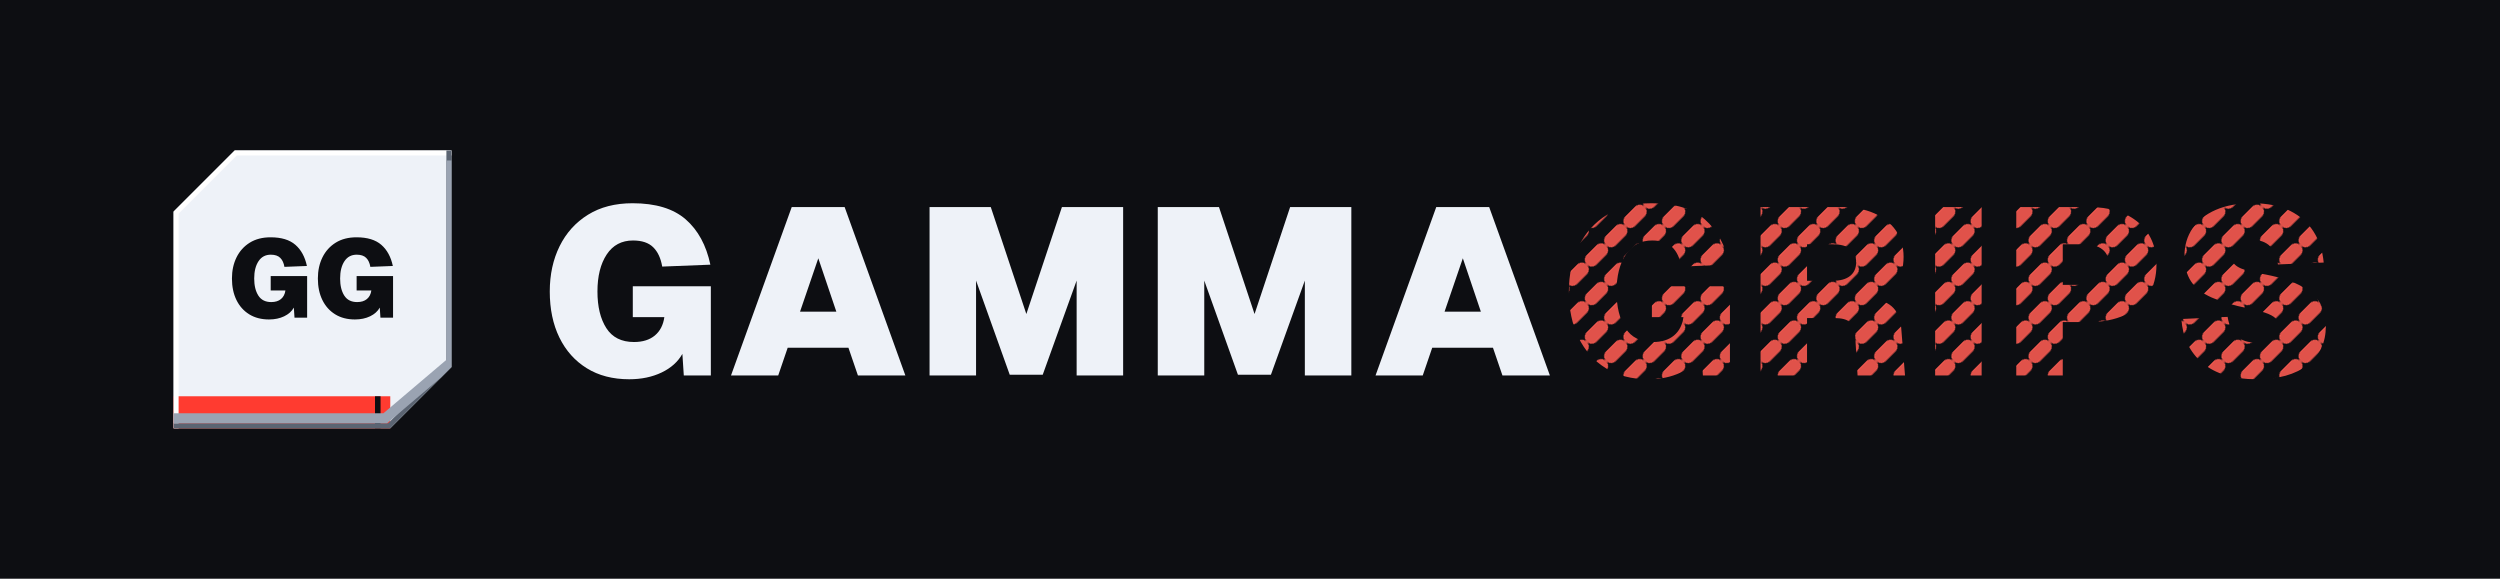
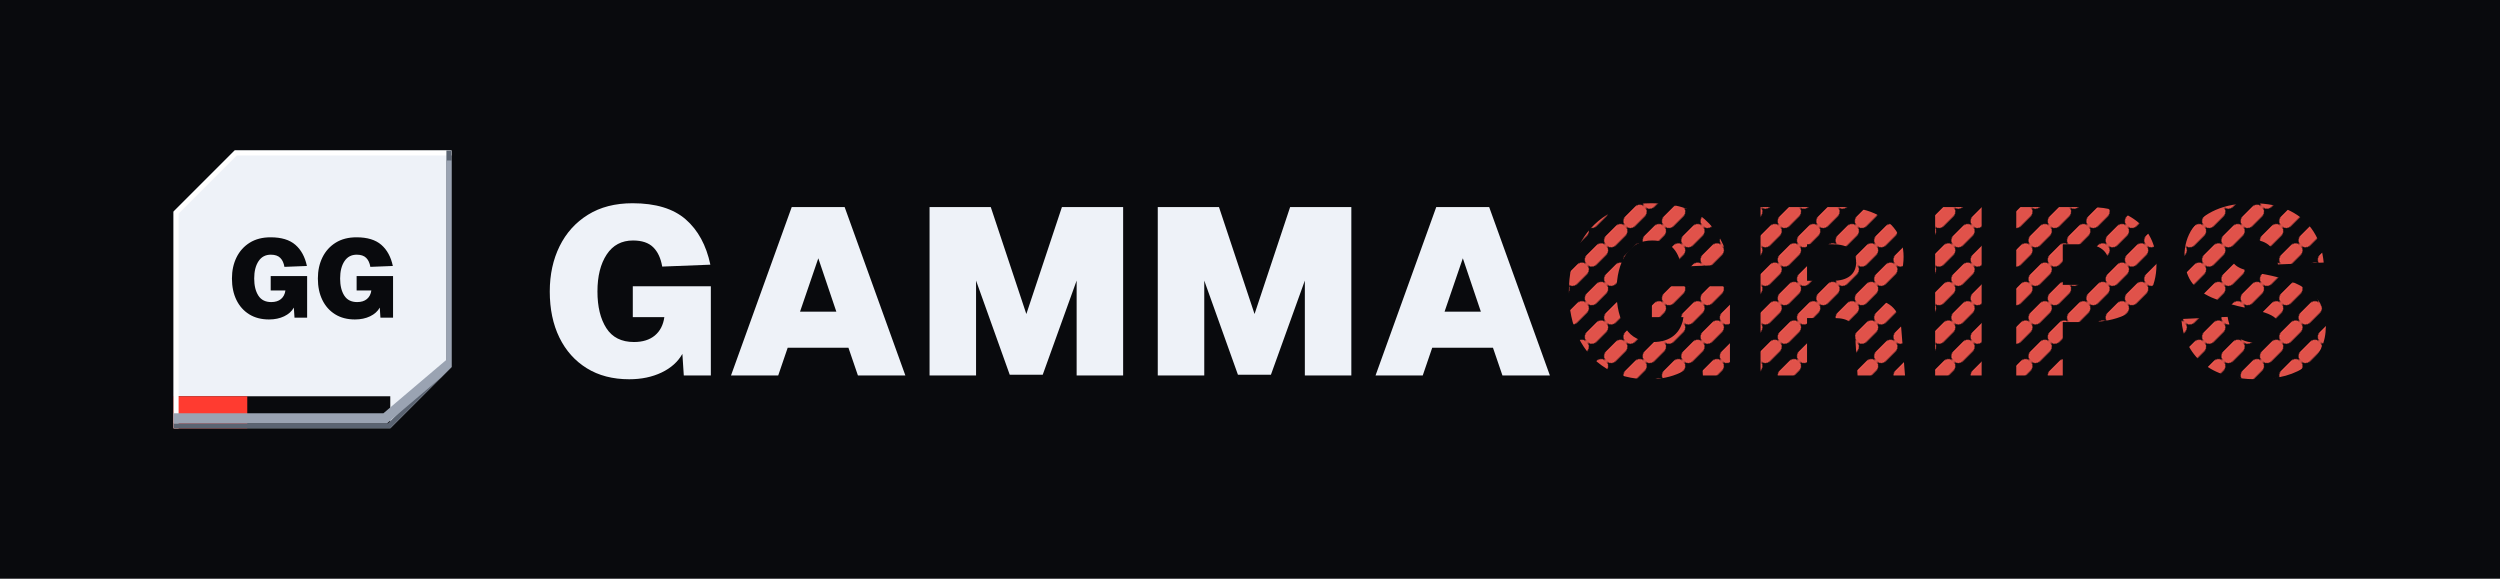
<svg xmlns="http://www.w3.org/2000/svg" viewBox="0 0 864 200">
-   <rect width="864" height="200" fill="#0d0e12" />
+   <rect width="864" height="200" fill="#090a0d" />
  <g transform="translate(60 52)">
    <defs>
      <clipPath id="kc-lkdk">
        <path d="M21.12 0H96V74.88L74.88 96H0V21.12Z" />
      </clipPath>
    </defs>
    <path d="M21.12 0H96V74.88L74.88 96H0V21.12Z" fill="#eef2f8" />
    <g clip-path="url(#kc-lkdk)">
-       <rect x="0" y="84.96" width="74.88" height="11.04" fill="#ff3b30" />
-       <rect x="69.6" y="84.96" width="1.92" height="11.04" fill="#0d0e12" />
+       <rect x="0" y="84.96" width="74.88" height="11.04" fill="#090a0d" />
+       <rect x="0" y="84.96" width="25.459" height="11.04" fill="#ff3b30" />
      <g fill="none" stroke-width="3.456">
        <path d="M0 96V21.12L21.12 0H96" stroke="#ffffff" />
        <path d="M96 0V74.88L74.88 96H0" stroke="#5b6472" />
        <path d="M96 3.456V73.152L73.152 92.544H0" stroke="#9aa3b2" />
      </g>
    </g>
    <g transform="translate(20.16 30.01056) scale(0.3826804)">
      <g transform="translate(-4 72.6)">
-         <path d="M37.5 1.6L37.5 1.6Q27.1 1.6 19.6 -3.05Q12.1 -7.7 8.05 -16Q4 -24.3 4 -35.4L4 -35.4Q4 -46.1 8.15 -54.5Q12.3 -62.9 20.1 -67.75Q27.9 -72.6 38.9 -72.6L38.9 -72.6Q53.5 -72.6 61.3 -65.8Q69.1 -59 71.7 -46.7L71.7 -46.7L51.4 -45.9Q50.5 -51.2 47.6 -54.05Q44.7 -56.9 39.1 -56.9L39.1 -56.9Q31.9 -56.9 28 -51Q24.1 -45.1 24.1 -35.4L24.1 -35.4Q24.1 -25.8 27.85 -19.95Q31.6 -14.1 39.5 -14.1L39.5 -14.1Q45 -14.1 48.3 -16.85Q51.6 -19.6 52.3 -24.6L52.3 -24.6L39 -24.6L39 -37.6L71.9 -37.6L71.9 0L60.5 0L59.9 -9.1Q57.1 -4.1 51.15 -1.25Q45.2 1.6 37.5 1.6" fill="#0d0e12" />
-         <path d="M115.1 1.6L115.1 1.6Q104.7 1.6 97.2 -3.05Q89.7 -7.7 85.65 -16Q81.6 -24.3 81.6 -35.4L81.6 -35.4Q81.6 -46.1 85.75 -54.5Q89.9 -62.9 97.7 -67.75Q105.5 -72.6 116.5 -72.6L116.5 -72.6Q131.1 -72.6 138.9 -65.8Q146.7 -59 149.3 -46.7L149.3 -46.7L129 -45.9Q128.1 -51.2 125.2 -54.05Q122.3 -56.9 116.7 -56.9L116.7 -56.9Q109.5 -56.9 105.6 -51Q101.7 -45.1 101.7 -35.4L101.7 -35.4Q101.7 -25.8 105.45 -19.95Q109.2 -14.1 117.1 -14.1L117.1 -14.1Q122.6 -14.1 125.9 -16.85Q129.2 -19.6 129.9 -24.6L129.9 -24.6L116.6 -24.6L116.6 -37.6L149.5 -37.6L149.5 0L138.1 0L137.5 -9.1Q134.7 -4.1 128.75 -1.25Q122.8 1.6 115.1 1.6" fill="#0d0e12" />
+         <path d="M37.5 1.6L37.5 1.6Q27.1 1.6 19.6 -3.05Q12.1 -7.7 8.05 -16Q4 -24.3 4 -35.4L4 -35.4Q4 -46.1 8.15 -54.5Q12.3 -62.9 20.1 -67.75Q27.9 -72.6 38.9 -72.6L38.9 -72.6Q53.5 -72.6 61.3 -65.8Q69.1 -59 71.7 -46.7L71.7 -46.7L51.4 -45.9Q50.5 -51.2 47.6 -54.05Q44.7 -56.9 39.1 -56.9L39.1 -56.9Q31.9 -56.9 28 -51Q24.1 -45.1 24.1 -35.4L24.1 -35.4Q24.1 -25.8 27.85 -19.95Q31.6 -14.1 39.5 -14.1L39.5 -14.1Q45 -14.1 48.3 -16.85Q51.6 -19.6 52.3 -24.6L52.3 -24.6L39 -24.6L39 -37.6L71.9 -37.6L71.9 0L60.5 0L59.9 -9.1Q57.1 -4.1 51.15 -1.25Q45.2 1.6 37.5 1.6" fill="#090a0d" />
+         <path d="M115.1 1.6L115.1 1.6Q104.7 1.6 97.2 -3.05Q89.7 -7.7 85.65 -16Q81.6 -24.3 81.6 -35.4L81.6 -35.4Q81.6 -46.1 85.75 -54.5Q89.9 -62.9 97.7 -67.75Q105.5 -72.6 116.5 -72.6L116.5 -72.6Q131.1 -72.6 138.9 -65.8Q146.7 -59 149.3 -46.7L149.3 -46.7L129 -45.9Q128.1 -51.2 125.2 -54.05Q122.3 -56.9 116.7 -56.9L116.7 -56.9Q109.5 -56.9 105.6 -51Q101.7 -45.1 101.7 -35.4L101.7 -35.4Q101.7 -25.8 105.45 -19.95Q109.2 -14.1 117.1 -14.1L117.1 -14.1Q122.6 -14.1 125.9 -16.85Q129.2 -19.6 129.9 -24.6L129.9 -24.6L116.6 -24.6L116.6 -37.6L149.5 -37.6L149.5 0L138.1 0L137.5 -9.1Q134.7 -4.1 128.75 -1.25Q122.8 1.6 115.1 1.6" fill="#090a0d" />
      </g>
    </g>
  </g>
  <g transform="translate(190 70.24) scale(0.8198347)">
    <defs>
      <pattern id="kn-lkd" width="11.5" height="11.5" patternUnits="userSpaceOnUse" patternTransform="rotate(45)">
        <rect width="5.8" height="11.5" rx="2.9" fill="#e0524a" />
      </pattern>
    </defs>
    <g transform="translate(-4 72.6)">
      <path d="M37.5 1.6L37.5 1.6Q27.1 1.6 19.6 -3.05Q12.1 -7.7 8.05 -16Q4 -24.3 4 -35.4L4 -35.4Q4 -46.1 8.15 -54.5Q12.3 -62.9 20.1 -67.75Q27.9 -72.6 38.9 -72.6L38.9 -72.6Q53.5 -72.6 61.3 -65.8Q69.1 -59 71.7 -46.7L71.7 -46.7L51.4 -45.9Q50.5 -51.2 47.6 -54.05Q44.7 -56.9 39.1 -56.9L39.1 -56.9Q31.9 -56.9 28 -51Q24.1 -45.1 24.1 -35.4L24.1 -35.4Q24.1 -25.8 27.85 -19.95Q31.6 -14.1 39.5 -14.1L39.5 -14.1Q45 -14.1 48.3 -16.85Q51.6 -19.6 52.3 -24.6L52.3 -24.6L39 -24.6L39 -37.6L71.9 -37.6L71.9 0L60.5 0L59.9 -9.1Q57.1 -4.1 51.15 -1.25Q45.2 1.6 37.5 1.6M100.3 0L80.4 0L106 -71L128.3 -71L153.9 0L133.9 0L129.9 -11.7L104.3 -11.7L100.3 0M117.2 -49.4L109.5 -26.9L124.8 -26.9L117.2 -49.4M183.7 0L164.1 0L164.1 -71L189.9 -71L204.9 -25.9L219.9 -71L245.7 -71L245.7 0L226.1 0L226.1 -40L211.8 -0.3L197.9 -0.3L183.7 -40L183.7 0M279.9 0L260.3 0L260.3 -71L286.1 -71L301.1 -25.9L316.1 -71L341.9 -71L341.9 0L322.3 0L322.3 -40L308 -0.3L294.1 -0.3L279.9 -40L279.9 0M372 0L352.1 0L377.7 -71L400 -71L425.6 0L405.6 0L401.6 -11.7L376 -11.7L372 0M388.9 -49.4L381.2 -26.9L396.5 -26.9L388.9 -49.4" fill="#eef2f8" />
      <path d="M467.1 1.6L467.1 1.6Q456.7 1.6 449.2 -3.05Q441.7 -7.7 437.65 -16Q433.6 -24.3 433.6 -35.4L433.6 -35.4Q433.6 -46.1 437.75 -54.5Q441.9 -62.9 449.7 -67.75Q457.5 -72.6 468.5 -72.6L468.5 -72.6Q483.1 -72.6 490.9 -65.8Q498.7 -59 501.3 -46.7L501.3 -46.7L481 -45.9Q480.1 -51.2 477.2 -54.05Q474.3 -56.9 468.7 -56.9L468.7 -56.9Q461.5 -56.9 457.6 -51Q453.7 -45.1 453.7 -35.4L453.7 -35.4Q453.7 -25.8 457.45 -19.95Q461.2 -14.1 469.1 -14.1L469.1 -14.1Q474.6 -14.1 477.9 -16.85Q481.2 -19.6 481.9 -24.6L481.9 -24.6L468.6 -24.6L468.6 -37.6L501.5 -37.6L501.5 0L490.1 0L489.5 -9.1Q486.7 -4.1 480.75 -1.25Q474.8 1.6 467.1 1.6M534 0L514.4 0L514.4 -71L548.3 -71Q556.3 -71 562.25 -68.4Q568.2 -65.8 571.45 -61.1Q574.7 -56.4 574.7 -50L574.7 -50Q574.7 -43.3 571.35 -38.7Q568 -34.1 561.9 -32.2L561.9 -32.2Q567.6 -31.5 570.45 -28.4Q573.3 -25.3 573.7 -20L573.7 -20L575.3 0L555.3 0L554.3 -16.6Q554.1 -20.5 552.2 -22.35Q550.3 -24.2 545.5 -24.2L545.5 -24.2L534 -24.2L534 0M534 -55.3L534 -39.9L544.7 -39.9Q549.6 -39.9 552.15 -41.95Q554.7 -44 554.7 -47.7L554.7 -47.7Q554.7 -55.3 544.7 -55.3L544.7 -55.3L534 -55.3M607.6 0L588 0L588 -71L607.6 -71L607.6 0M641.8 0L622.2 0L622.2 -71L652.6 -71Q666 -71 673.65 -64.5Q681.3 -58 681.3 -46.7L681.3 -46.7Q681.3 -39.3 677.85 -33.85Q674.4 -28.4 667.95 -25.45Q661.5 -22.5 652.6 -22.5L652.6 -22.5L641.8 -22.5L641.8 0M641.8 -55.3L641.8 -38.2L651.1 -38.2Q655.7 -38.2 658.5 -40.35Q661.3 -42.5 661.3 -46.7L661.3 -46.7Q661.3 -50.9 658.55 -53.1Q655.8 -55.3 651.1 -55.3L651.1 -55.3L641.8 -55.3M723.5 1.6L723.5 1.6Q708.8 1.6 700.7 -5.25Q692.6 -12.1 691.8 -23.8L691.8 -23.8L711.3 -24.7Q712.1 -19.5 715.05 -16.65Q718 -13.8 723.7 -13.8L723.7 -13.8Q728.2 -13.8 730.65 -15.35Q733.1 -16.9 733.1 -20L733.1 -20Q733.1 -21.9 732.15 -23.35Q731.2 -24.8 728.45 -25.95Q725.7 -27.1 720.3 -28.2L720.3 -28.2Q710.6 -30.2 704.6 -32.85Q698.6 -35.5 695.85 -39.7Q693.1 -43.9 693.1 -50.4L693.1 -50.4Q693.1 -57 696.5 -62Q699.9 -67 706.3 -69.8Q712.7 -72.6 721.7 -72.6L721.7 -72.6Q731.2 -72.6 737.6 -69.4Q744 -66.2 747.55 -60.6Q751.1 -55 751.8 -47.6L751.8 -47.6L732.5 -46.8Q732.1 -51.7 729.25 -54.45Q726.4 -57.2 721.5 -57.2L721.5 -57.2Q717.3 -57.2 715 -55.5Q712.7 -53.8 712.7 -51L712.7 -51Q712.7 -47.7 715.35 -45.95Q718 -44.2 724.9 -43L724.9 -43Q735.4 -41.2 741.5 -38.1Q747.6 -35 750.15 -30.7Q752.7 -26.4 752.7 -20.8L752.7 -20.8Q752.7 -10.4 745 -4.4Q737.3 1.6 723.5 1.6" fill="url(#kn-lkd)" />
    </g>
  </g>
</svg>
